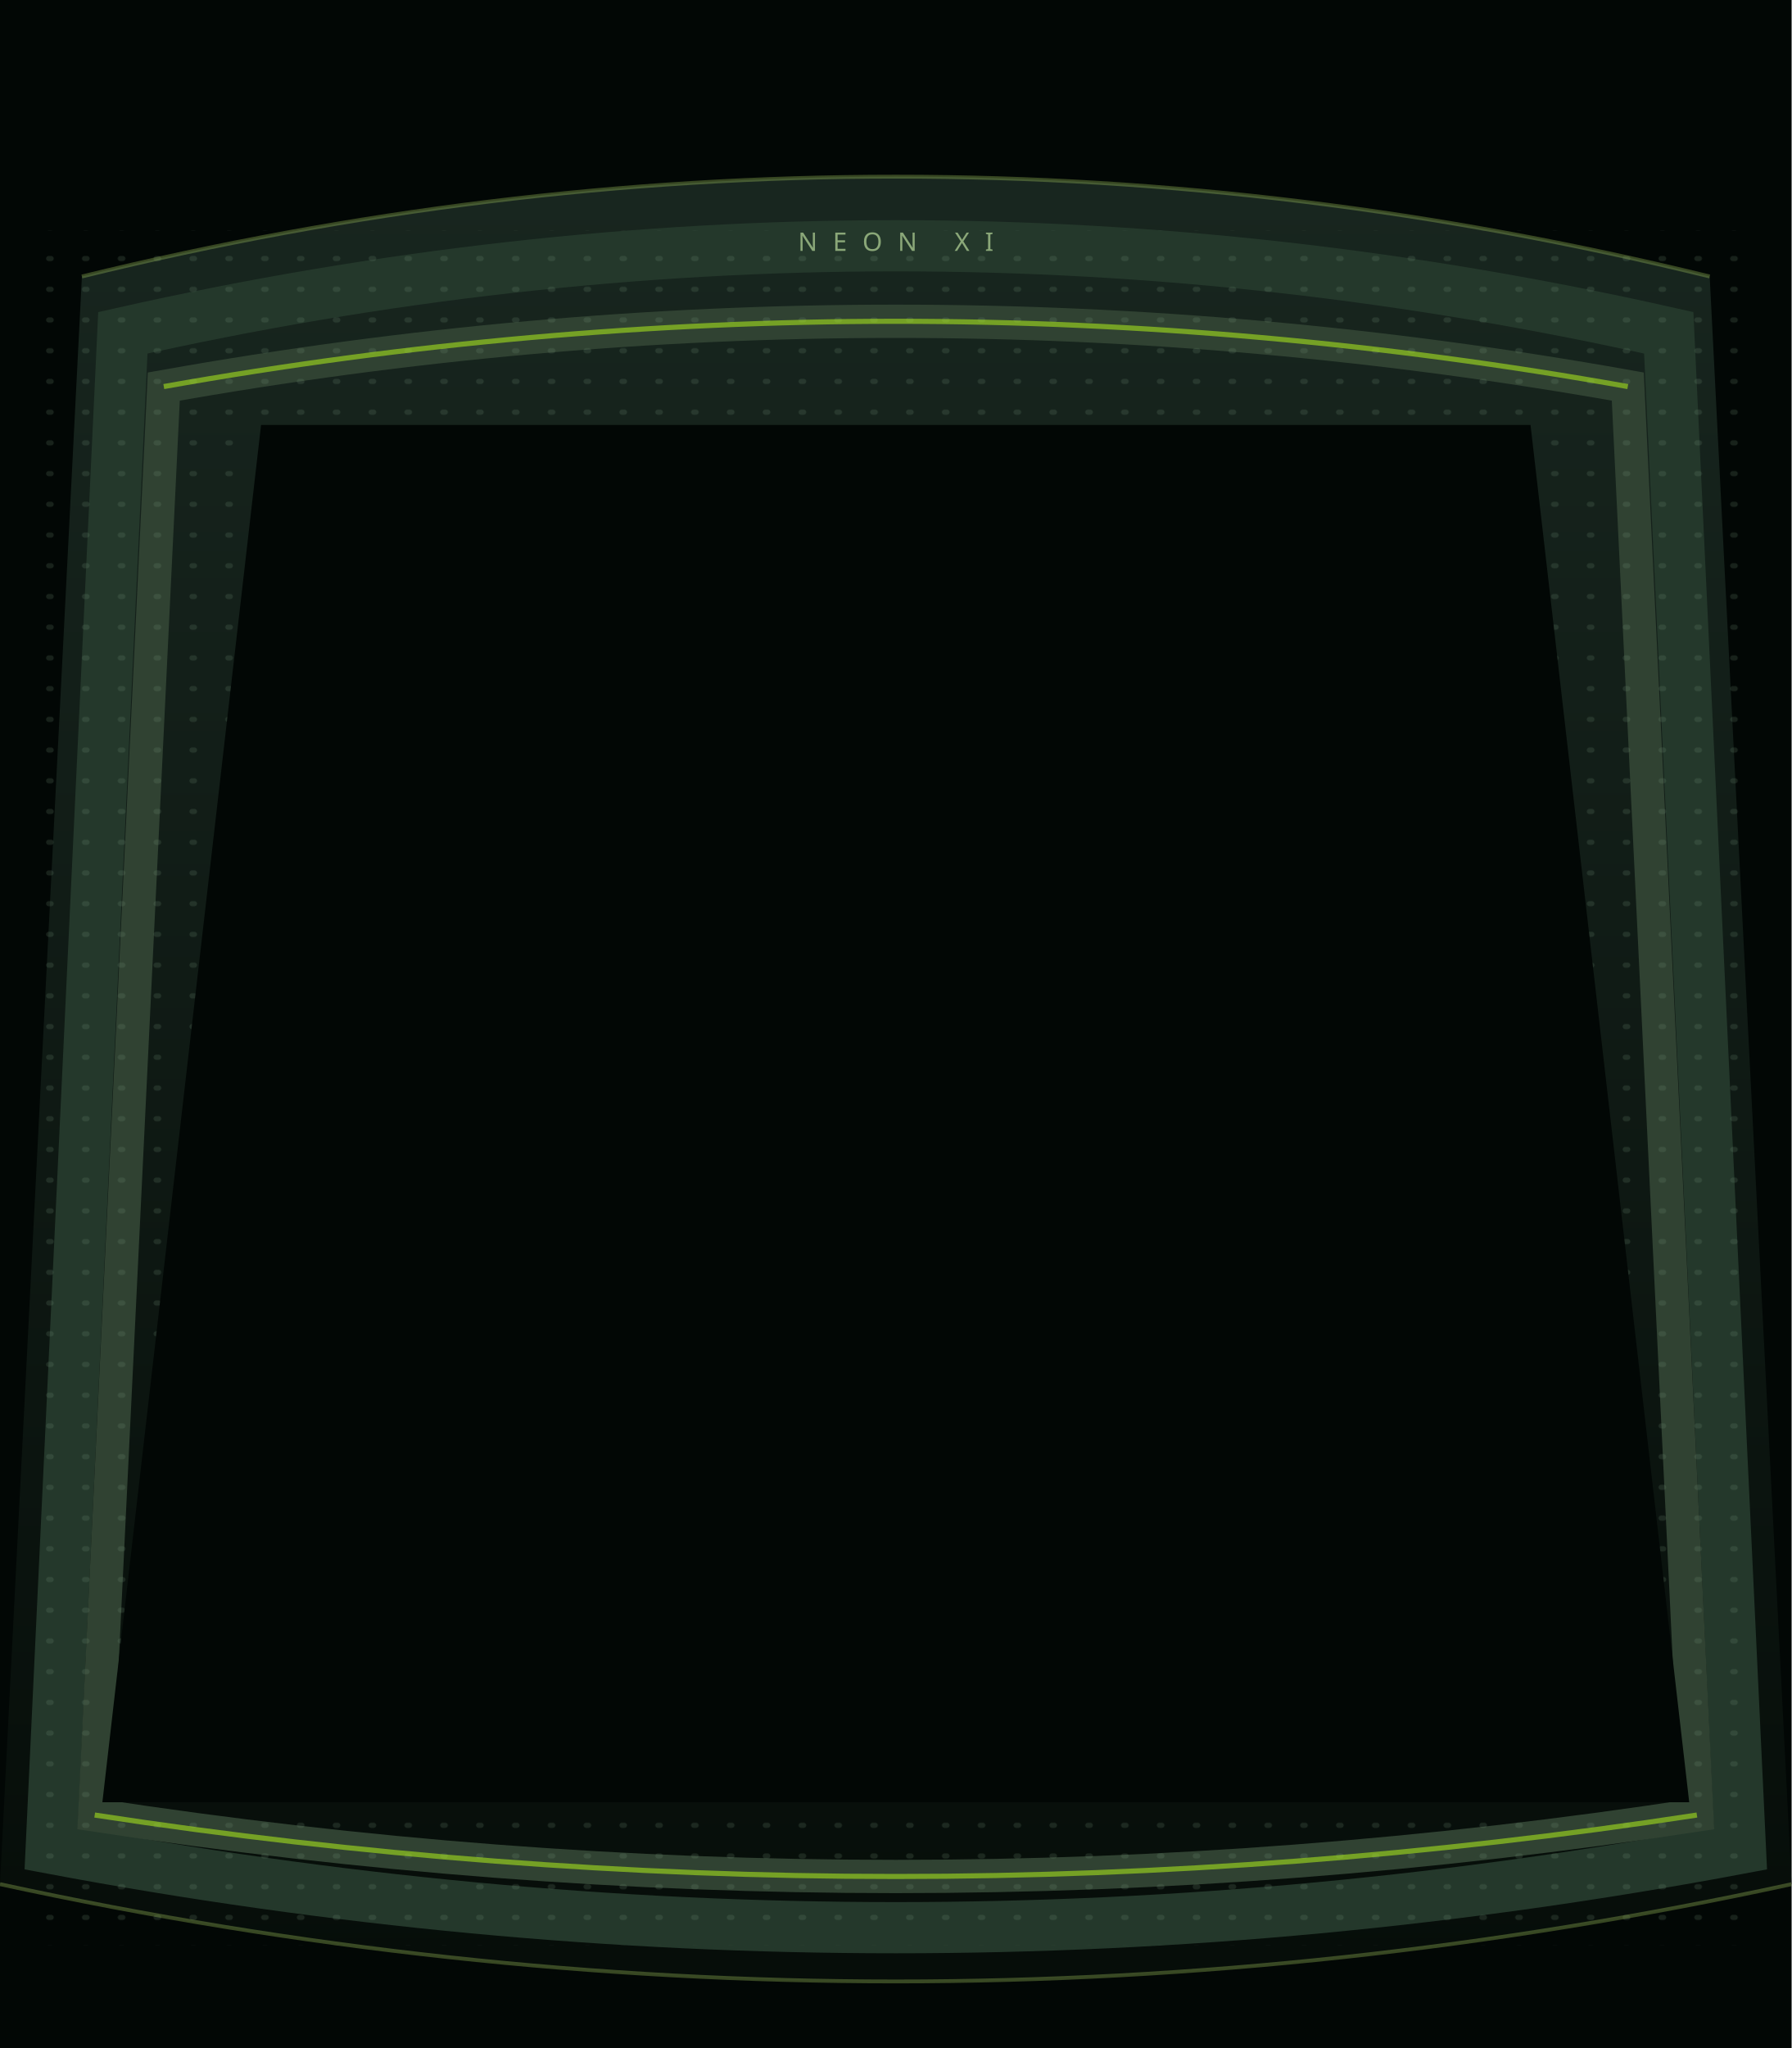
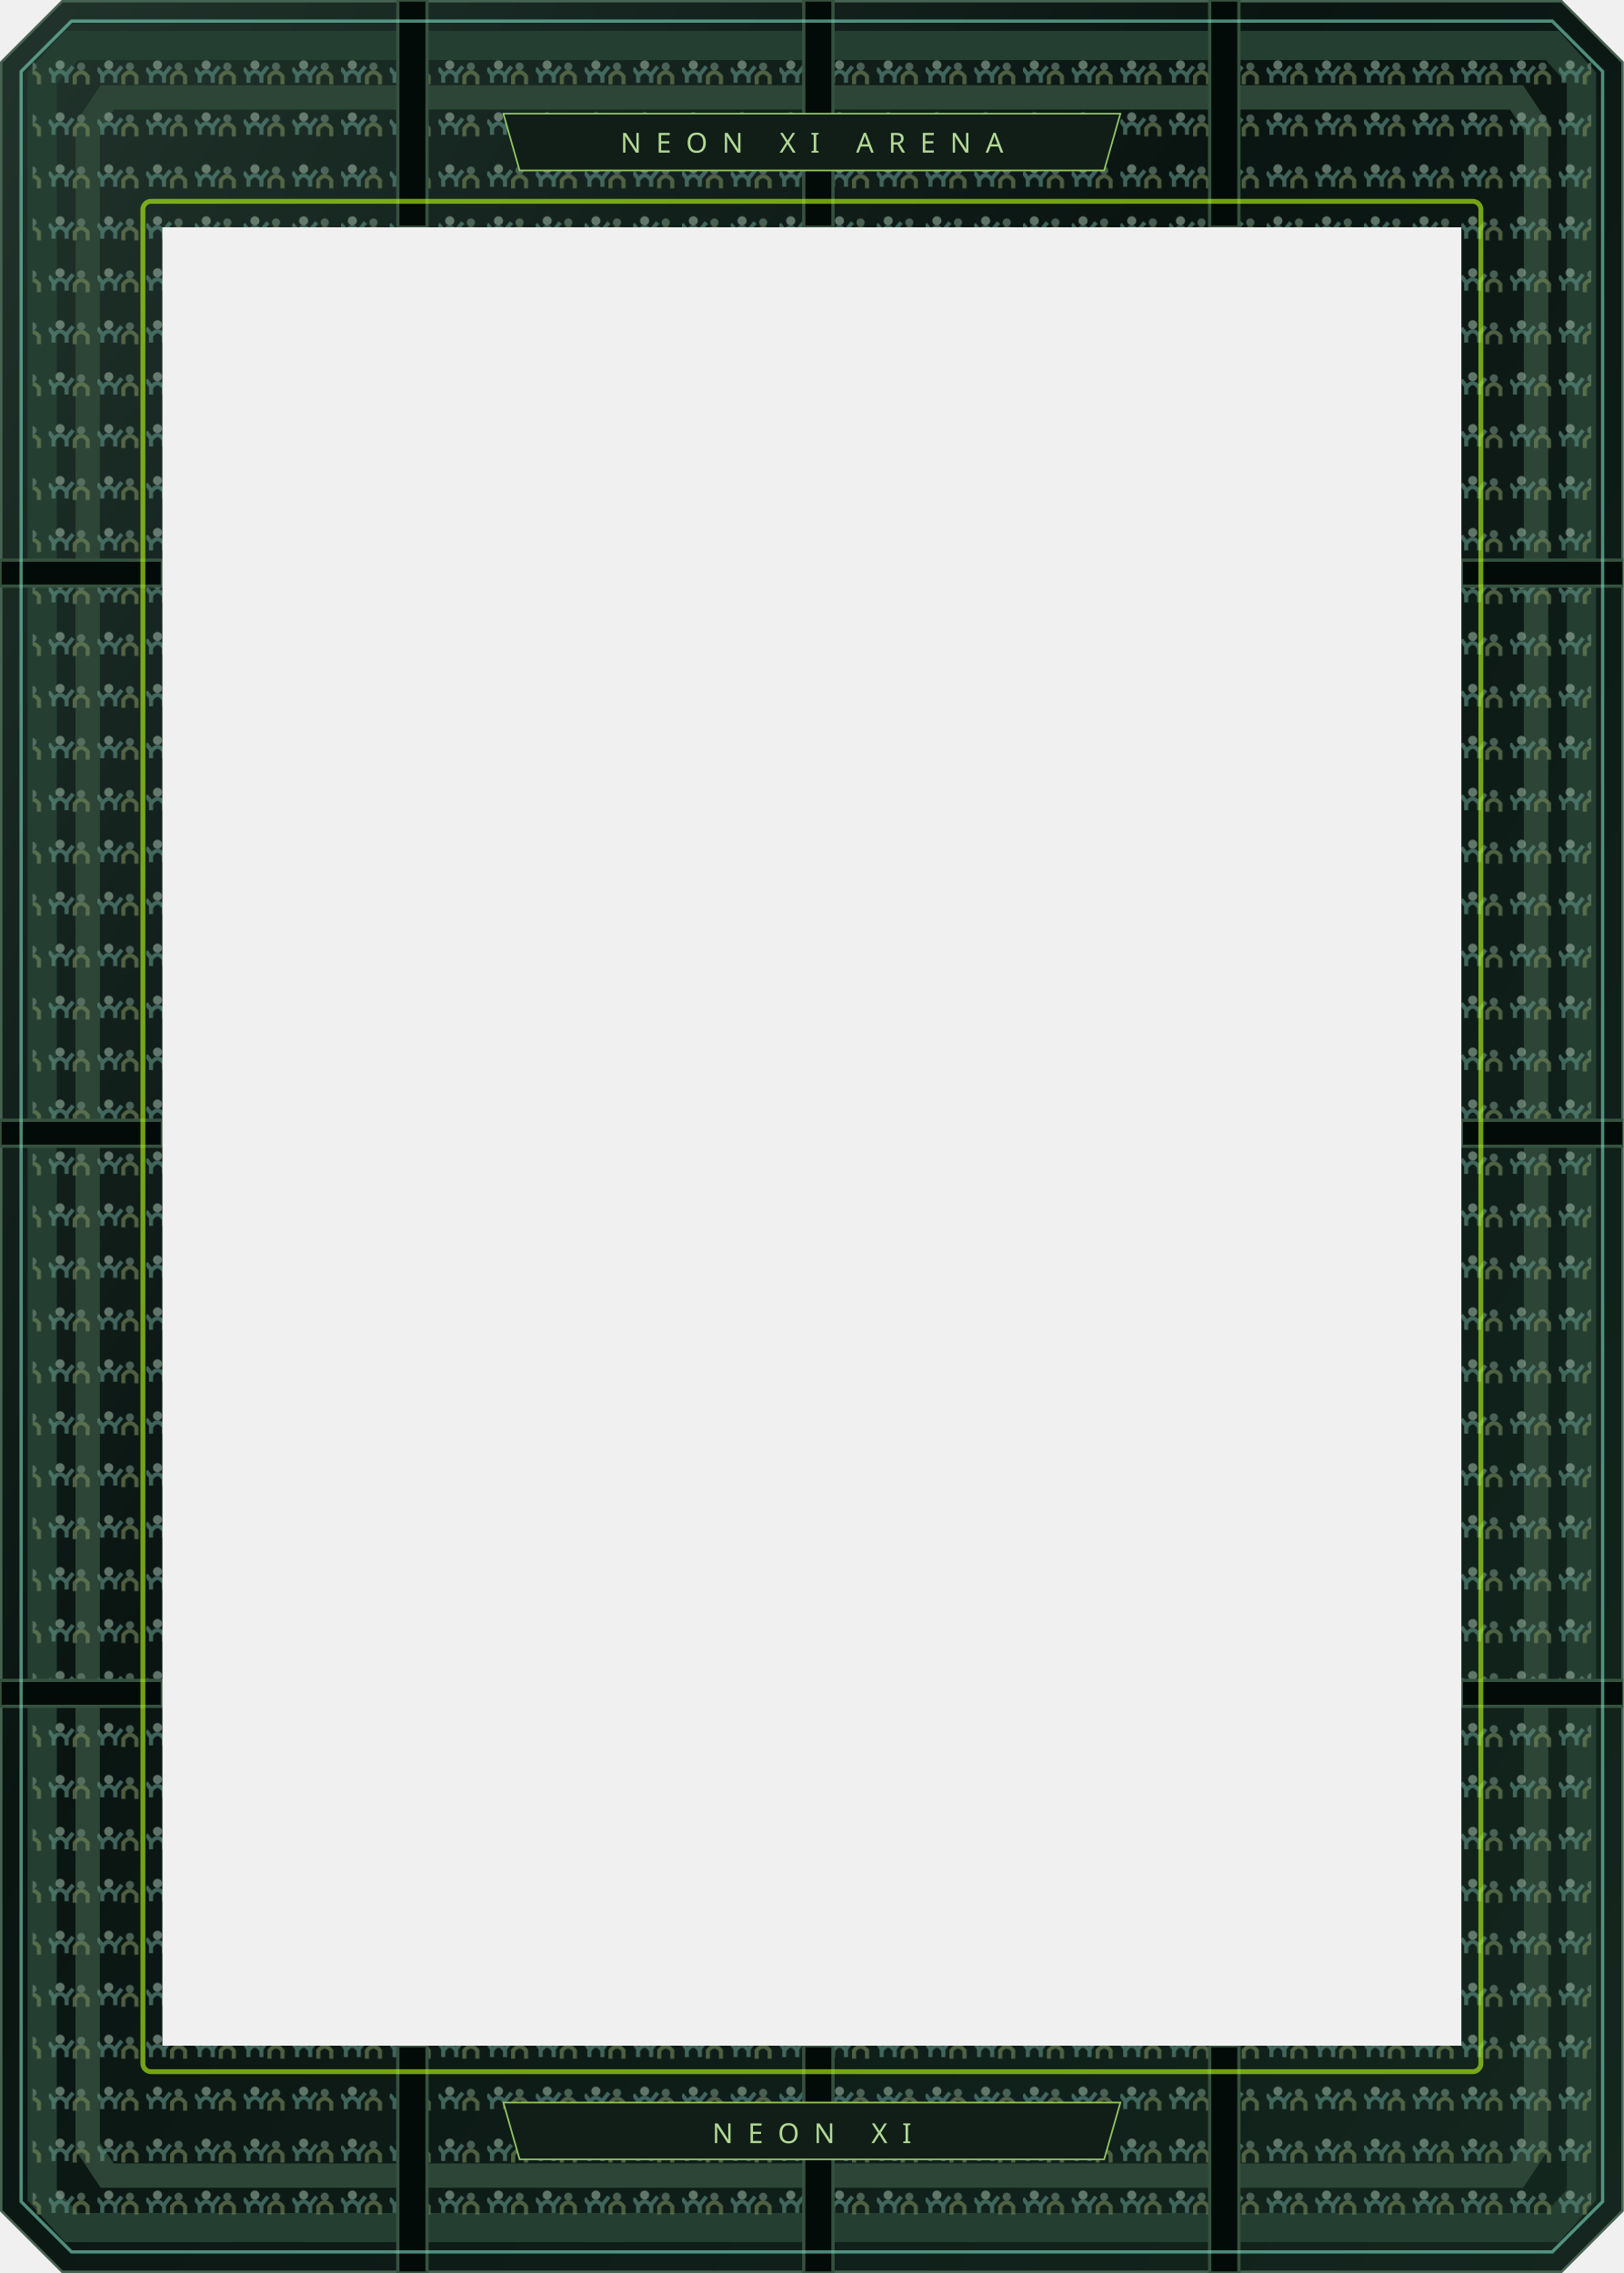
- <svg xmlns="http://www.w3.org/2000/svg" viewBox="0 0 700 800" preserveAspectRatio="none">
+ <svg xmlns="http://www.w3.org/2000/svg" viewBox="0 0 1000 1400" preserveAspectRatio="none">
  <defs>
-     <linearGradient id="tier" x2="0" y2="1">
-       <stop stop-color="#18261f" />
-       <stop offset="1" stop-color="#060d09" />
+     <linearGradient id="deck" x2="1" y2="1">
+       <stop stop-color="#21342c" />
+       <stop offset=".4" stop-color="#0a1512" />
+       <stop offset="1" stop-color="#14271f" />
    </linearGradient>
-     <pattern id="seats" width="14" height="12" patternUnits="userSpaceOnUse">
-       <rect x="4" y="4" width="3" height="2" rx="1" fill="#74957a" opacity=".19" />
+     <pattern id="fans" width="30" height="32" patternUnits="userSpaceOnUse">
+       <circle cx="7" cy="8" r="2.8" fill="#92ac9b" />
+       <path d="M3 19v-4q4-6 8 0v4M3 14L0 10M11 14l4-5" fill="none" stroke="#5f9184" stroke-width="2.5" />
+       <circle cx="20" cy="9" r="2.5" fill="#6d8879" />
+       <path d="M16 20v-5q4-5 8 0v5" fill="none" stroke="#75895b" stroke-width="2.5" />
    </pattern>
-     <mask id="ring">
-       <rect width="700" height="800" fill="white" />
-       <path d="M102 166H598L660 704H40Z" fill="black" />
+     <mask id="outer">
+       <path d="M38 0H962L1000 38V1362L962 1400H38L0 1362V38Z" fill="white" />
+       <rect x="100" y="140" width="800" height="1120" fill="black" />
    </mask>
  </defs>
-   <rect width="700" height="800" fill="#020705" />
-   <g mask="url(#ring)">
-     <path d="M32 108Q350 30 668 108L700 736Q350 812 0 736Z" fill="url(#tier)" />
-     <path d="M48 130Q350 62 652 130L680 722Q350 784 20 722Z" fill="none" stroke="#24382b" stroke-width="20" />
-     <path d="M64 151Q350 100 636 151L663 709Q350 757 37 709Z" fill="none" stroke="#304232" stroke-width="13" />
-     <rect x="15" y="90" width="670" height="670" fill="url(#seats)" />
-     <path d="M32 108Q350 30 668 108M0 736Q350 812 700 736" fill="none" stroke="#9bbd5b" stroke-opacity=".35" stroke-width="1.5" />
-     <path d="M64 151Q350 100 636 151M37 709Q350 757 663 709" fill="none" stroke="#baff18" stroke-opacity=".5" stroke-width="2" />
+   <g mask="url(#outer)">
+     <path d="M38 0H962L1000 38V1362L962 1400H38L0 1362V38Z" fill="url(#deck)" stroke="#486353" stroke-width="3" />
+     <path d="M44 28H956L974 48V1352L956 1372H44L26 1352V48Z" fill="none" stroke="#243e32" stroke-width="18" />
+     <path d="M66 60H934L946 78V1322L934 1340H66L54 1322V78Z" fill="none" stroke="#2d4537" stroke-width="15" />
+     <rect x="20" y="24" width="960" height="1352" fill="url(#fans)" opacity=".62" />
+     <g fill="#030b08" stroke="#365140" stroke-width="2">
+       <path d="M245 0h18v140h-18ZM495 0h18v140h-18ZM745 0h18v140h-18ZM245 1260h18v140h-18ZM495 1260h18v140h-18ZM745 1260h18v140h-18ZM0 345h100v16H0ZM0 690h100v16H0ZM0 1035h100v16H0ZM900 345h100v16H900ZM900 690h100v16H900ZM900 1035h100v16H900Z" />
+     </g>
+     <path d="M44 13H956L987 44V1356L956 1387H44L13 1356V44Z" fill="none" stroke="#7cdcc2" stroke-opacity=".6" stroke-width="2" />
+     <rect x="88" y="124" width="824" height="1152" rx="5" fill="none" stroke="#baff18" stroke-opacity=".6" stroke-width="3" />
+     <g fill="#101e17" stroke="#95c664" stroke-width="1">
+       <path d="M310 70H690L680 105H320Z" />
+       <path d="M310 1295H690L680 1330H320Z" />
+     </g>
+     <g fill="#b3d995" font-family="system-ui,sans-serif" font-size="17" letter-spacing="9" text-anchor="middle">
+       <text x="500" y="94">NEON XI ARENA</text>
+       <text x="500" y="1320">NEON XI</text>
+     </g>
  </g>
-   <text x="350" y="98" text-anchor="middle" fill="#8aa778" font-family="system-ui,sans-serif" font-size="10" letter-spacing="6">NEON XI</text>
</svg>
